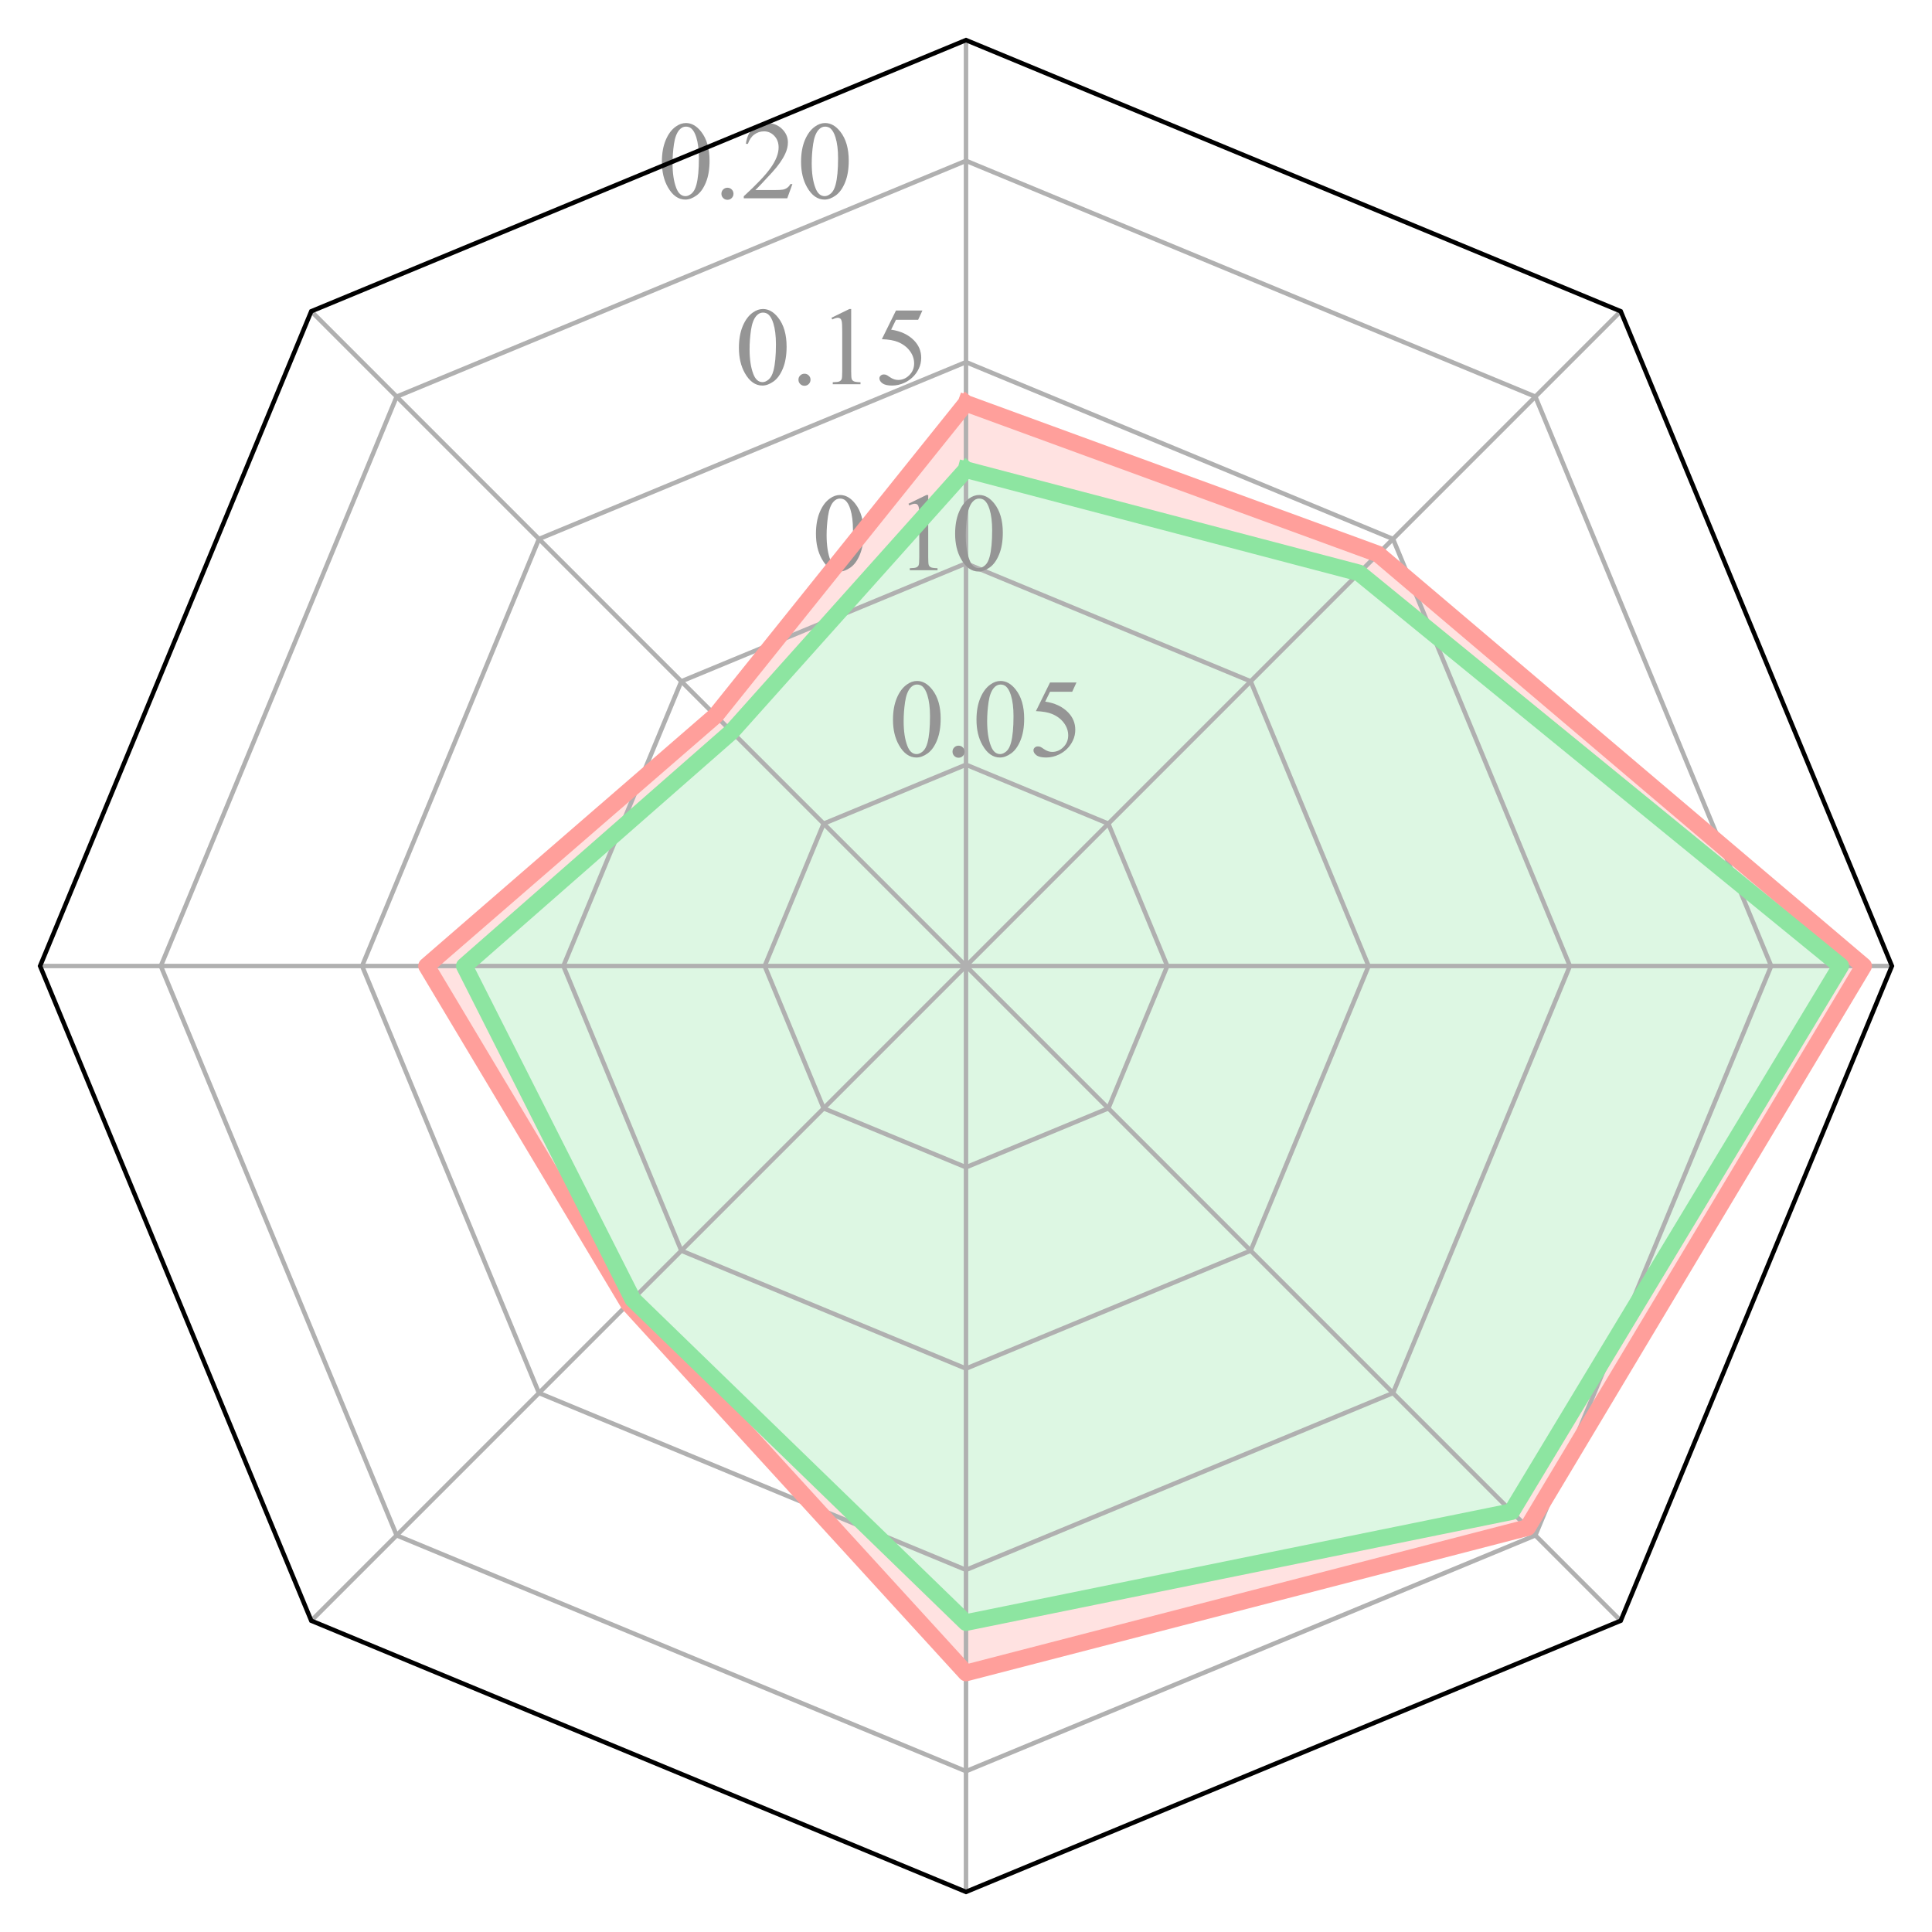
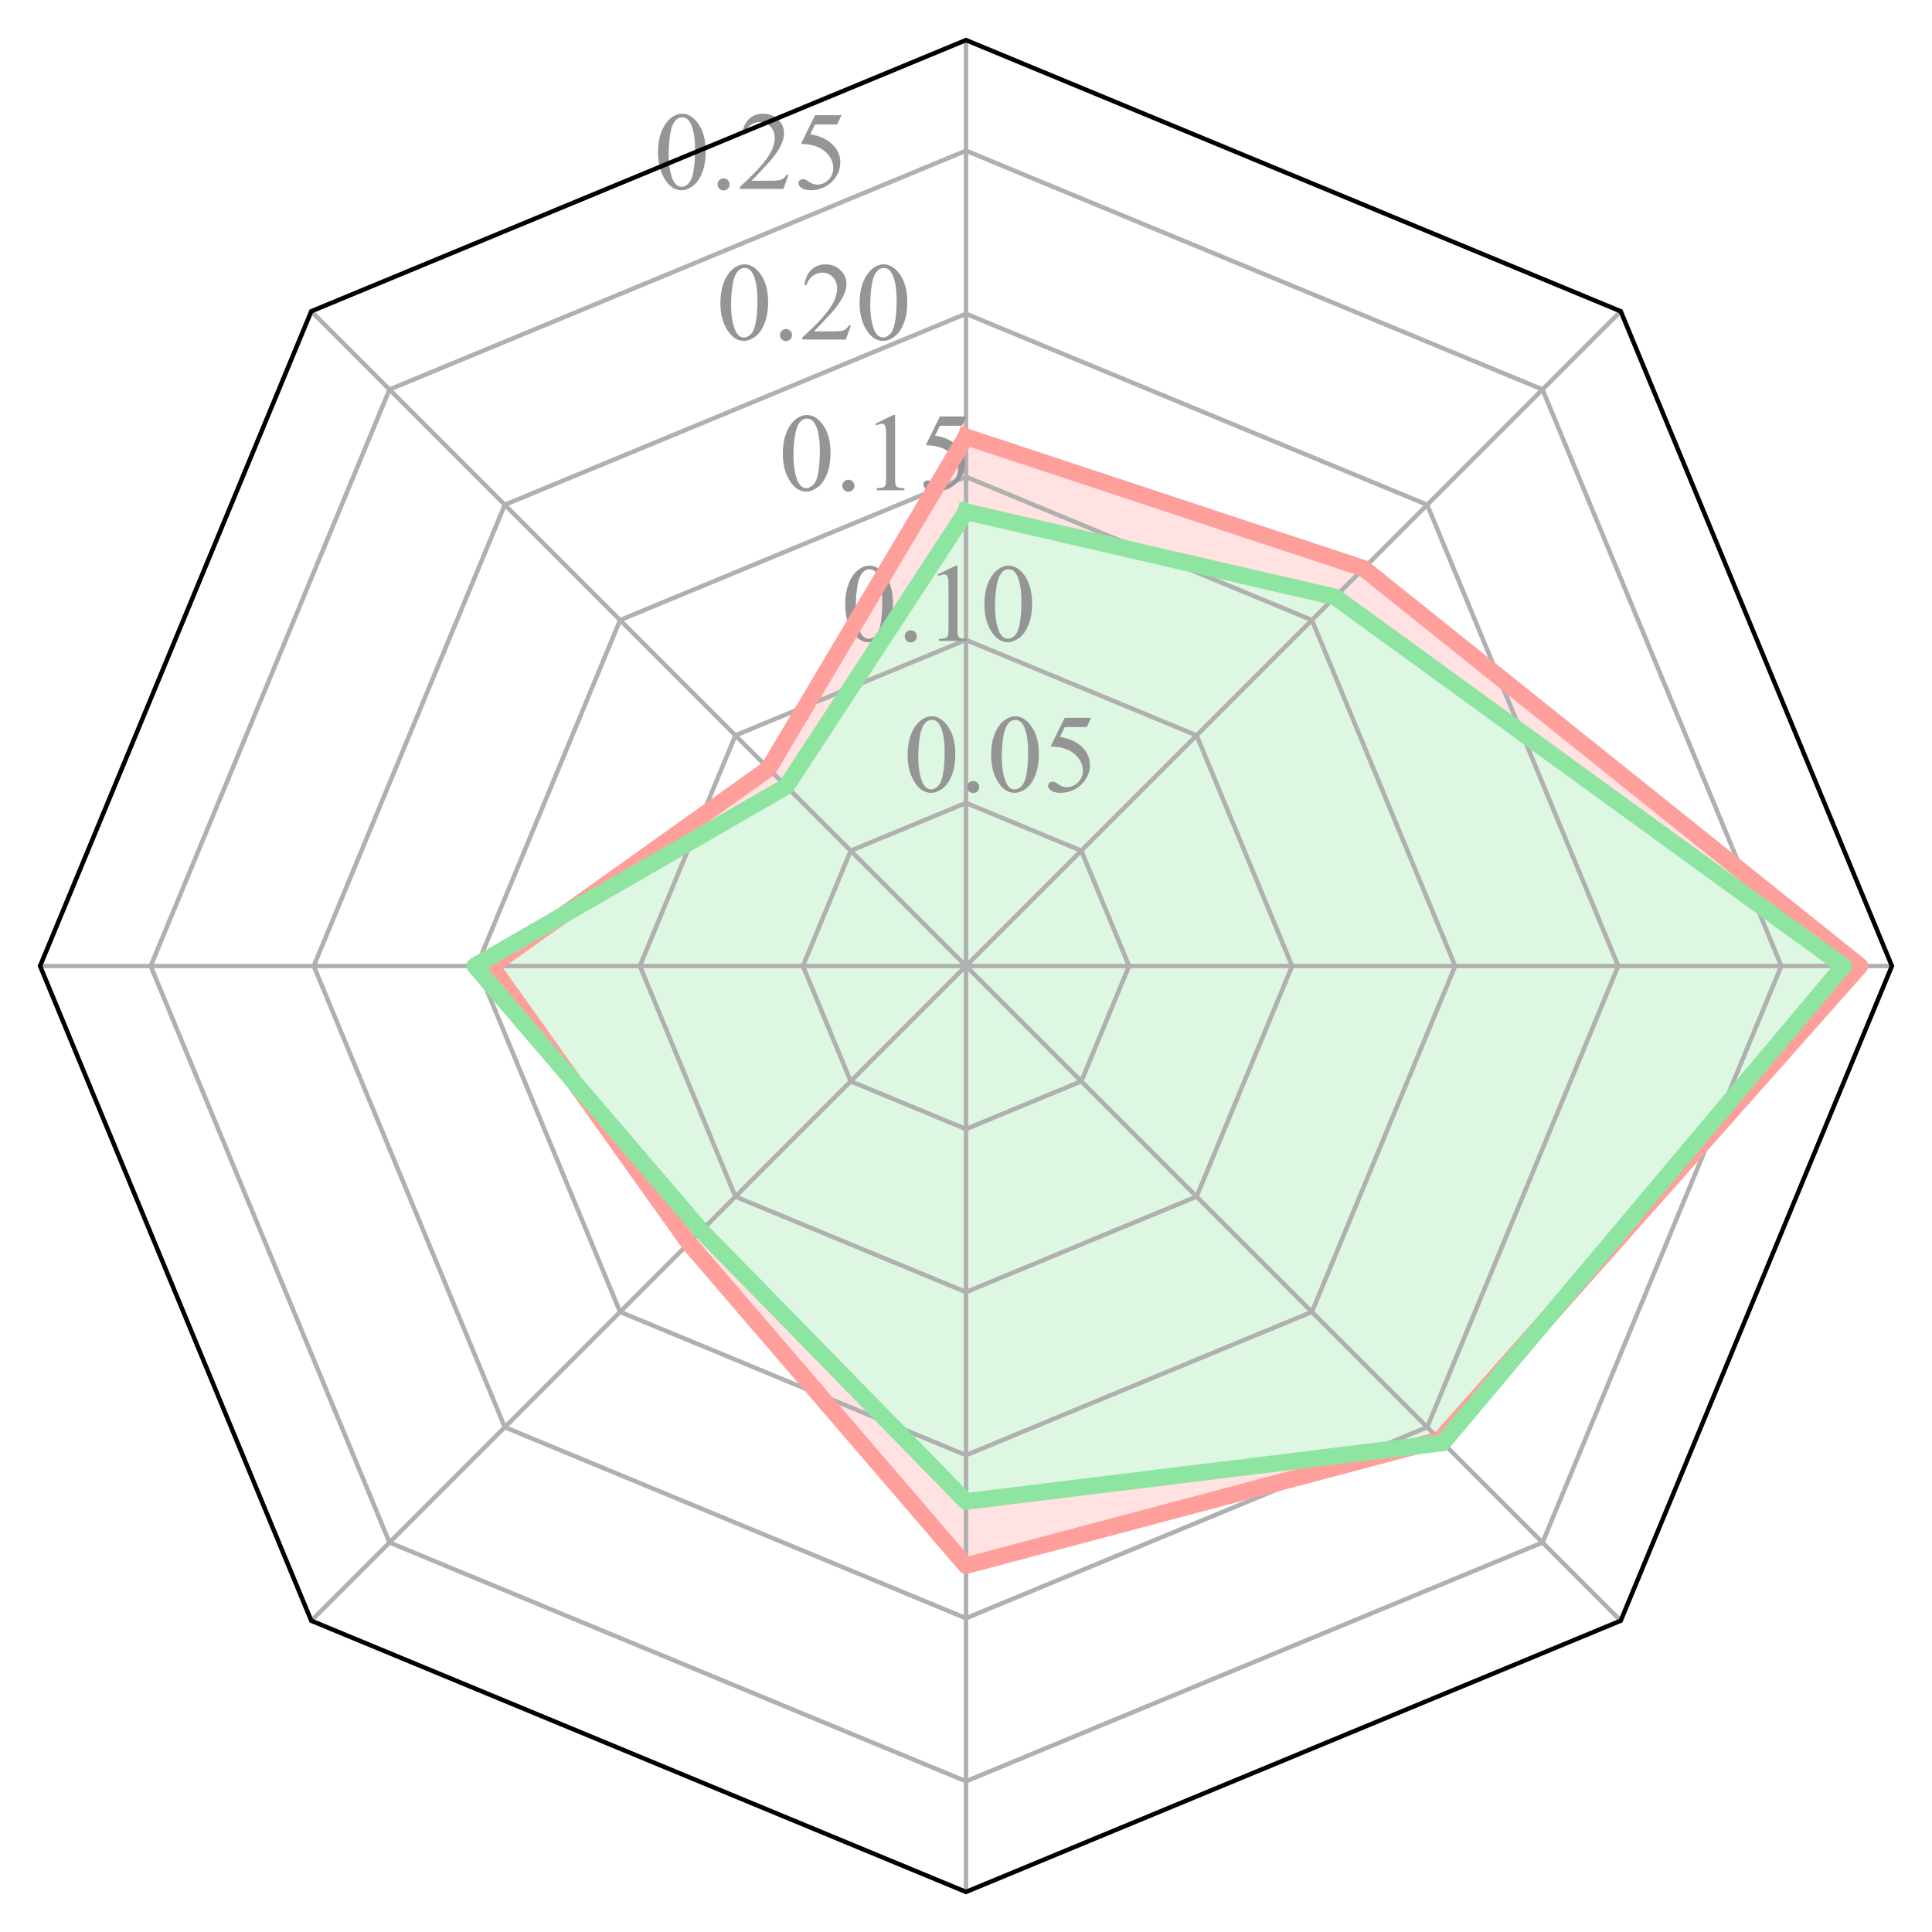
<svg xmlns="http://www.w3.org/2000/svg" xmlns:xlink="http://www.w3.org/1999/xlink" width="347.04pt" height="347.04pt" viewBox="0 0 347.04 347.04" version="1.1">
  <defs>
    <style type="text/css">*{stroke-linejoin: round; stroke-linecap: butt}</style>
  </defs>
  <g id="figure_1">
    <g id="patch_1">
      <path d="M 0 347.04  L 347.04 347.04  L 347.04 -0  L 0 -0  z " style="fill: #ffffff" />
    </g>
    <g id="axes_1">
      <g id="patch_2">
        <path d="M 173.52 7.2  L 55.914 55.914  L 7.2 173.52  L 55.914 291.126  L 173.52 339.84  L 291.126 291.126  L 339.84 173.52  L 291.126 55.914  z " style="fill: #ffffff" />
      </g>
      <g id="patch_3">
-         <path d="M 173.52 72.444  L 128.539 128.539  L 76.623 173.52  L 112.889 234.151  L 173.52 300.505  L 274.394 274.394  L 334.755 173.52  L 247.525 99.515  z " clip-path="url(#p6d66c7d74c)" style="fill: #ff9f9b; opacity: 0.3; stroke: #ff9f9b; stroke-linejoin: miter" />
+         <path d="M 173.52 78.456  L 138.064 138.064  L 88.274 173.52  L 123.744 223.296  L 173.52 281.225  L 258.624 258.624  L 334.093 173.52  L 244.943 102.097  z " clip-path="url(#p83a4693827)" style="fill: #ff9f9b; opacity: 0.3; stroke: #ff9f9b; stroke-linejoin: miter" />
      </g>
      <g id="patch_4">
-         <path d="M 173.52 84.372  L 131.425 131.425  L 83.409 173.52  L 113.661 233.379  L 173.52 291.456  L 271.53 271.53  L 330.643 173.52  L 244.125 102.915  z " clip-path="url(#p6d66c7d74c)" style="fill: #ffffff; stroke: #ffffff; stroke-linejoin: miter" />
+         <path d="M 173.52 91.926  L 141.252 141.252  L 85.302 173.52  L 125.972 221.068  L 173.52 269.703  L 259.173 259.173  L 331.129 173.52  L 239.81 107.23  z " clip-path="url(#p83a4693827)" style="fill: #ffffff; stroke: #ffffff; stroke-linejoin: miter" />
      </g>
      <g id="patch_5">
-         <path d="M 173.52 84.372  L 131.425 131.425  L 83.409 173.52  L 113.661 233.379  L 173.52 291.456  L 271.53 271.53  L 330.643 173.52  L 244.125 102.915  z " clip-path="url(#p6d66c7d74c)" style="fill: #8de5a1; opacity: 0.3; stroke: #8de5a1; stroke-linejoin: miter" />
+         <path d="M 173.52 91.926  L 141.252 141.252  L 85.302 173.52  L 125.972 221.068  L 173.52 269.703  L 259.173 259.173  L 331.129 173.52  L 239.81 107.23  z " clip-path="url(#p83a4693827)" style="fill: #8de5a1; opacity: 0.3; stroke: #8de5a1; stroke-linejoin: miter" />
      </g>
      <g id="matplotlib.axis_1">
        <g id="xtick_1">
          <g id="line2d_1">
-             <path d="M 173.52 173.52  L 173.52 152.73  L 173.52 131.94  L 173.52 111.15  L 173.52 90.36  L 173.52 69.57  L 173.52 48.78  L 173.52 27.99  L 173.52 7.2  " clip-path="url(#p6d66c7d74c)" style="fill: none; stroke: #b0b0b0; stroke-width: 0.8; stroke-linecap: square" />
+             <path d="M 173.52 173.52  L 173.52 152.73  L 173.52 131.94  L 173.52 111.15  L 173.52 90.36  L 173.52 69.57  L 173.52 48.78  L 173.52 27.99  L 173.52 7.2  " clip-path="url(#p83a4693827)" style="fill: none; stroke: #b0b0b0; stroke-width: 0.8; stroke-linecap: square" />
          </g>
        </g>
        <g id="xtick_2">
          <g id="line2d_2">
-             <path d="M 173.52 173.52  L 158.819 158.819  L 144.119 144.119  L 129.418 129.418  L 114.717 114.717  L 100.016 100.016  L 85.316 85.316  L 70.615 70.615  L 55.914 55.914  " clip-path="url(#p6d66c7d74c)" style="fill: none; stroke: #b0b0b0; stroke-width: 0.8; stroke-linecap: square" />
+             <path d="M 173.52 173.52  L 158.819 158.819  L 144.119 144.119  L 129.418 129.418  L 114.717 114.717  L 100.016 100.016  L 85.316 85.316  L 70.615 70.615  L 55.914 55.914  " clip-path="url(#p83a4693827)" style="fill: none; stroke: #b0b0b0; stroke-width: 0.8; stroke-linecap: square" />
          </g>
        </g>
        <g id="xtick_3">
          <g id="line2d_3">
-             <path d="M 173.52 173.52  L 152.73 173.52  L 131.94 173.52  L 111.15 173.52  L 90.36 173.52  L 69.57 173.52  L 48.78 173.52  L 27.99 173.52  L 7.2 173.52  " clip-path="url(#p6d66c7d74c)" style="fill: none; stroke: #b0b0b0; stroke-width: 0.8; stroke-linecap: square" />
+             <path d="M 173.52 173.52  L 152.73 173.52  L 131.94 173.52  L 111.15 173.52  L 90.36 173.52  L 69.57 173.52  L 48.78 173.52  L 27.99 173.52  L 7.2 173.52  " clip-path="url(#p83a4693827)" style="fill: none; stroke: #b0b0b0; stroke-width: 0.8; stroke-linecap: square" />
          </g>
        </g>
        <g id="xtick_4">
          <g id="line2d_4">
-             <path d="M 173.52 173.52  L 158.819 188.221  L 144.119 202.922  L 129.418 217.622  L 114.717 232.323  L 100.016 247.024  L 85.316 261.724  L 70.615 276.425  L 55.914 291.126  " clip-path="url(#p6d66c7d74c)" style="fill: none; stroke: #b0b0b0; stroke-width: 0.8; stroke-linecap: square" />
+             <path d="M 173.52 173.52  L 158.819 188.221  L 144.119 202.922  L 129.418 217.622  L 114.717 232.323  L 100.016 247.024  L 85.316 261.724  L 70.615 276.425  L 55.914 291.126  " clip-path="url(#p83a4693827)" style="fill: none; stroke: #b0b0b0; stroke-width: 0.8; stroke-linecap: square" />
          </g>
        </g>
        <g id="xtick_5">
          <g id="line2d_5">
-             <path d="M 173.52 173.52  L 173.52 194.31  L 173.52 215.1  L 173.52 235.89  L 173.52 256.68  L 173.52 277.47  L 173.52 298.26  L 173.52 319.05  L 173.52 339.84  " clip-path="url(#p6d66c7d74c)" style="fill: none; stroke: #b0b0b0; stroke-width: 0.8; stroke-linecap: square" />
+             <path d="M 173.52 173.52  L 173.52 194.31  L 173.52 215.1  L 173.52 235.89  L 173.52 256.68  L 173.52 277.47  L 173.52 298.26  L 173.52 319.05  L 173.52 339.84  " clip-path="url(#p83a4693827)" style="fill: none; stroke: #b0b0b0; stroke-width: 0.8; stroke-linecap: square" />
          </g>
        </g>
        <g id="xtick_6">
          <g id="line2d_6">
-             <path d="M 173.52 173.52  L 188.221 188.221  L 202.922 202.922  L 217.622 217.622  L 232.323 232.323  L 247.024 247.024  L 261.724 261.724  L 276.425 276.425  L 291.126 291.126  " clip-path="url(#p6d66c7d74c)" style="fill: none; stroke: #b0b0b0; stroke-width: 0.8; stroke-linecap: square" />
+             <path d="M 173.52 173.52  L 188.221 188.221  L 202.922 202.922  L 217.622 217.622  L 232.323 232.323  L 247.024 247.024  L 261.724 261.724  L 276.425 276.425  L 291.126 291.126  " clip-path="url(#p83a4693827)" style="fill: none; stroke: #b0b0b0; stroke-width: 0.8; stroke-linecap: square" />
          </g>
        </g>
        <g id="xtick_7">
          <g id="line2d_7">
-             <path d="M 173.52 173.52  L 194.31 173.52  L 215.1 173.52  L 235.89 173.52  L 256.68 173.52  L 277.47 173.52  L 298.26 173.52  L 319.05 173.52  L 339.84 173.52  " clip-path="url(#p6d66c7d74c)" style="fill: none; stroke: #b0b0b0; stroke-width: 0.8; stroke-linecap: square" />
+             <path d="M 173.52 173.52  L 194.31 173.52  L 215.1 173.52  L 235.89 173.52  L 256.68 173.52  L 277.47 173.52  L 298.26 173.52  L 319.05 173.52  L 339.84 173.52  " clip-path="url(#p83a4693827)" style="fill: none; stroke: #b0b0b0; stroke-width: 0.8; stroke-linecap: square" />
          </g>
        </g>
        <g id="xtick_8">
          <g id="line2d_8">
-             <path d="M 173.52 173.52  L 188.221 158.819  L 202.922 144.119  L 217.622 129.418  L 232.323 114.717  L 247.024 100.016  L 261.724 85.316  L 276.425 70.615  L 291.126 55.914  " clip-path="url(#p6d66c7d74c)" style="fill: none; stroke: #b0b0b0; stroke-width: 0.8; stroke-linecap: square" />
+             <path d="M 173.52 173.52  L 188.221 158.819  L 202.922 144.119  L 217.622 129.418  L 232.323 114.717  L 247.024 100.016  L 261.724 85.316  L 276.425 70.615  L 291.126 55.914  " clip-path="url(#p83a4693827)" style="fill: none; stroke: #b0b0b0; stroke-width: 0.8; stroke-linecap: square" />
          </g>
        </g>
      </g>
      <g id="matplotlib.axis_2">
        <g id="ytick_1">
          <g id="line2d_9">
-             <path d="M 173.52 137.361  L 147.952 147.952  L 137.361 173.52  L 147.952 199.088  L 173.52 209.679  L 199.088 199.088  L 209.679 173.52  L 199.088 147.952  L 173.52 137.361  " clip-path="url(#p6d66c7d74c)" style="fill: none; stroke: #b0b0b0; stroke-width: 0.8; stroke-linecap: square" />
+             <path d="M 173.52 144.23  L 152.809 152.809  L 144.23 173.52  L 152.809 194.231  L 173.52 202.81  L 194.231 194.231  L 202.81 173.52  L 194.231 152.809  L 173.52 144.23  " clip-path="url(#p83a4693827)" style="fill: none; stroke: #b0b0b0; stroke-width: 0.8; stroke-linecap: square" />
          </g>
          <g id="text_1">
-             <g style="fill: #959595" transform="translate(159.6826 135.8354) scale(0.2 -0.2)">
+             <g style="fill: #959595" transform="translate(162.3111 142.1813) scale(0.2 -0.2)">
              <defs>
                <path id="TimesNewRomanPSMT-30" d="M 231 2094  Q 231 2819 450 3342  Q 669 3866 1031 4122  Q 1313 4325 1613 4325  Q 2100 4325 2488 3828  Q 2972 3213 2972 2159  Q 2972 1422 2759 906  Q 2547 391 2217 158  Q 1888 -75 1581 -75  Q 975 -75 572 641  Q 231 1244 231 2094  z M 844 2016  Q 844 1141 1059 588  Q 1238 122 1591 122  Q 1759 122 1940 273  Q 2122 425 2216 781  Q 2359 1319 2359 2297  Q 2359 3022 2209 3506  Q 2097 3866 1919 4016  Q 1791 4119 1609 4119  Q 1397 4119 1231 3928  Q 1006 3669 925 3112  Q 844 2556 844 2016  z " transform="scale(0.015625)" />
                <path id="TimesNewRomanPSMT-2e" d="M 800 606  Q 947 606 1047 504  Q 1147 403 1147 259  Q 1147 116 1045 14  Q 944 -88 800 -88  Q 656 -88 554 14  Q 453 116 453 259  Q 453 406 554 506  Q 656 606 800 606  z " transform="scale(0.015625)" />
                <path id="TimesNewRomanPSMT-35" d="M 2778 4238  L 2534 3706  L 1259 3706  L 981 3138  Q 1809 3016 2294 2522  Q 2709 2097 2709 1522  Q 2709 1188 2573 903  Q 2438 619 2231 419  Q 2025 219 1772 97  Q 1413 -75 1034 -75  Q 653 -75 479 54  Q 306 184 306 341  Q 306 428 378 495  Q 450 563 559 563  Q 641 563 702 538  Q 763 513 909 409  Q 1144 247 1384 247  Q 1750 247 2026 523  Q 2303 800 2303 1197  Q 2303 1581 2056 1914  Q 1809 2247 1375 2428  Q 1034 2569 447 2591  L 1259 4238  L 2778 4238  z " transform="scale(0.015625)" />
              </defs>
              <use xlink:href="#TimesNewRomanPSMT-30" />
              <use xlink:href="#TimesNewRomanPSMT-2e" x="50" />
              <use xlink:href="#TimesNewRomanPSMT-30" x="75" />
              <use xlink:href="#TimesNewRomanPSMT-35" x="125" />
            </g>
          </g>
        </g>
        <g id="ytick_2">
          <g id="line2d_10">
-             <path d="M 173.52 101.202  L 122.384 122.384  L 101.202 173.52  L 122.384 224.656  L 173.52 245.838  L 224.656 224.656  L 245.838 173.52  L 224.656 122.384  L 173.52 101.202  " clip-path="url(#p6d66c7d74c)" style="fill: none; stroke: #b0b0b0; stroke-width: 0.8; stroke-linecap: square" />
+             <path d="M 173.52 114.94  L 132.097 132.097  L 114.94 173.52  L 132.097 214.943  L 173.52 232.1  L 214.943 214.943  L 232.1 173.52  L 214.943 132.097  L 173.52 114.94  " clip-path="url(#p83a4693827)" style="fill: none; stroke: #b0b0b0; stroke-width: 0.8; stroke-linecap: square" />
          </g>
          <g id="text_2">
-             <g style="fill: #959595" transform="translate(145.8452 102.4289) scale(0.2 -0.2)">
+             <g style="fill: #959595" transform="translate(151.1023 115.1207) scale(0.2 -0.2)">
              <defs>
                <path id="TimesNewRomanPSMT-31" d="M 750 3822  L 1781 4325  L 1884 4325  L 1884 747  Q 1884 391 1914 303  Q 1944 216 2037 169  Q 2131 122 2419 116  L 2419 0  L 825 0  L 825 116  Q 1125 122 1212 167  Q 1300 213 1334 289  Q 1369 366 1369 747  L 1369 3034  Q 1369 3497 1338 3628  Q 1316 3728 1258 3775  Q 1200 3822 1119 3822  Q 1003 3822 797 3725  L 750 3822  z " transform="scale(0.015625)" />
              </defs>
              <use xlink:href="#TimesNewRomanPSMT-30" />
              <use xlink:href="#TimesNewRomanPSMT-2e" x="50" />
              <use xlink:href="#TimesNewRomanPSMT-31" x="75" />
              <use xlink:href="#TimesNewRomanPSMT-30" x="125" />
            </g>
          </g>
        </g>
        <g id="ytick_3">
          <g id="line2d_11">
-             <path d="M 173.52 65.043  L 96.815 96.815  L 65.043 173.52  L 96.815 250.225  L 173.52 281.997  L 250.225 250.225  L 281.997 173.52  L 250.225 96.815  L 173.52 65.043  " clip-path="url(#p6d66c7d74c)" style="fill: none; stroke: #b0b0b0; stroke-width: 0.8; stroke-linecap: square" />
+             <path d="M 173.52 85.649  L 111.386 111.386  L 85.649 173.52  L 111.386 235.654  L 173.52 261.391  L 235.654 235.654  L 261.391 173.52  L 235.654 111.386  L 173.52 85.649  " clip-path="url(#p83a4693827)" style="fill: none; stroke: #b0b0b0; stroke-width: 0.8; stroke-linecap: square" />
          </g>
          <g id="text_3">
-             <g style="fill: #959595" transform="translate(132.0078 69.02245) scale(0.2 -0.2)">
+             <g style="fill: #959595" transform="translate(139.8934 88.06008) scale(0.2 -0.2)">
              <use xlink:href="#TimesNewRomanPSMT-30" />
              <use xlink:href="#TimesNewRomanPSMT-2e" x="50" />
              <use xlink:href="#TimesNewRomanPSMT-31" x="75" />
              <use xlink:href="#TimesNewRomanPSMT-35" x="125" />
            </g>
          </g>
        </g>
        <g id="ytick_4">
          <g id="line2d_12">
-             <path d="M 173.52 28.884  L 71.247 71.247  L 28.884 173.52  L 71.247 275.793  L 173.52 318.156  L 275.793 275.793  L 318.156 173.52  L 275.793 71.247  L 173.52 28.884  " clip-path="url(#p6d66c7d74c)" style="fill: none; stroke: #b0b0b0; stroke-width: 0.8; stroke-linecap: square" />
+             <path d="M 173.52 56.359  L 90.675 90.675  L 56.359 173.52  L 90.675 256.365  L 173.52 290.681  L 256.365 256.365  L 290.681 173.52  L 256.365 90.675  L 173.52 56.359  " clip-path="url(#p83a4693827)" style="fill: none; stroke: #b0b0b0; stroke-width: 0.8; stroke-linecap: square" />
          </g>
          <g id="text_4">
-             <g style="fill: #959595" transform="translate(118.1703 35.61598) scale(0.2 -0.2)">
+             <g style="fill: #959595" transform="translate(128.6845 60.99948) scale(0.2 -0.2)">
              <defs>
                <path id="TimesNewRomanPSMT-32" d="M 2934 816  L 2638 0  L 138 0  L 138 116  Q 1241 1122 1691 1759  Q 2141 2397 2141 2925  Q 2141 3328 1894 3587  Q 1647 3847 1303 3847  Q 991 3847 742 3664  Q 494 3481 375 3128  L 259 3128  Q 338 3706 661 4015  Q 984 4325 1469 4325  Q 1984 4325 2329 3994  Q 2675 3663 2675 3213  Q 2675 2891 2525 2569  Q 2294 2063 1775 1497  Q 997 647 803 472  L 1909 472  Q 2247 472 2383 497  Q 2519 522 2628 598  Q 2738 675 2819 816  L 2934 816  z " transform="scale(0.015625)" />
              </defs>
              <use xlink:href="#TimesNewRomanPSMT-30" />
              <use xlink:href="#TimesNewRomanPSMT-2e" x="50" />
              <use xlink:href="#TimesNewRomanPSMT-32" x="75" />
              <use xlink:href="#TimesNewRomanPSMT-30" x="125" />
            </g>
          </g>
        </g>
-       </g>
-       <g id="line2d_13">
-         <path d="M 173.52 72.444  L 128.539 128.539  L 76.623 173.52  L 112.889 234.151  L 173.52 300.505  L 274.394 274.394  L 334.755 173.52  L 247.525 99.515  L 173.52 72.444  " clip-path="url(#p6d66c7d74c)" style="fill: none; stroke: #ff9f9b; stroke-width: 3; stroke-linecap: square" />
+         <g id="ytick_5">
+           <g id="line2d_13">
+             <path d="M 173.52 27.069  L 69.964 69.964  L 27.069 173.52  L 69.964 277.076  L 173.52 319.971  L 277.076 277.076  L 319.971 173.52  L 277.076 69.964  L 173.52 27.069  " clip-path="url(#p83a4693827)" style="fill: none; stroke: #b0b0b0; stroke-width: 0.8; stroke-linecap: square" />
+           </g>
+           <g id="text_5">
+             <g style="fill: #959595" transform="translate(117.4757 33.93888) scale(0.2 -0.2)">
+               <use xlink:href="#TimesNewRomanPSMT-30" />
+               <use xlink:href="#TimesNewRomanPSMT-2e" x="50" />
+               <use xlink:href="#TimesNewRomanPSMT-32" x="75" />
+               <use xlink:href="#TimesNewRomanPSMT-35" x="125" />
+             </g>
+           </g>
+         </g>
      </g>
      <g id="line2d_14">
-         <path d="M 173.52 84.372  L 131.425 131.425  L 83.409 173.52  L 113.661 233.379  L 173.52 291.456  L 271.53 271.53  L 330.643 173.52  L 244.125 102.915  L 173.52 84.372  " clip-path="url(#p6d66c7d74c)" style="fill: none; stroke: #8de5a1; stroke-width: 3; stroke-linecap: square" />
+         <path d="M 173.52 78.456  L 138.064 138.064  L 88.274 173.52  L 123.744 223.296  L 173.52 281.225  L 258.624 258.624  L 334.093 173.52  L 244.943 102.097  L 173.52 78.456  " clip-path="url(#p83a4693827)" style="fill: none; stroke: #ff9f9b; stroke-width: 3; stroke-linecap: square" />
+       </g>
+       <g id="line2d_15">
+         <path d="M 173.52 91.926  L 141.252 141.252  L 85.302 173.52  L 125.972 221.068  L 173.52 269.703  L 259.173 259.173  L 331.129 173.52  L 239.81 107.23  L 173.52 91.926  " clip-path="url(#p83a4693827)" style="fill: none; stroke: #8de5a1; stroke-width: 3; stroke-linecap: square" />
      </g>
      <g id="patch_6">
        <path d="M 173.52 7.2  L 55.914 55.914  L 7.2 173.52  L 55.914 291.126  L 173.52 339.84  L 291.126 291.126  L 339.84 173.52  L 291.126 55.914  L 173.52 7.2  z " style="fill: none; stroke: #000000; stroke-width: 0.8; stroke-linejoin: miter; stroke-linecap: square" />
      </g>
    </g>
  </g>
  <defs>
-     <clipPath id="p6d66c7d74c">
+     <clipPath id="p83a4693827">
      <path d="M 173.52 7.2  L 55.914 55.914  L 7.2 173.52  L 55.914 291.126  L 173.52 339.84  L 291.126 291.126  L 339.84 173.52  L 291.126 55.914  z " />
    </clipPath>
  </defs>
</svg>
